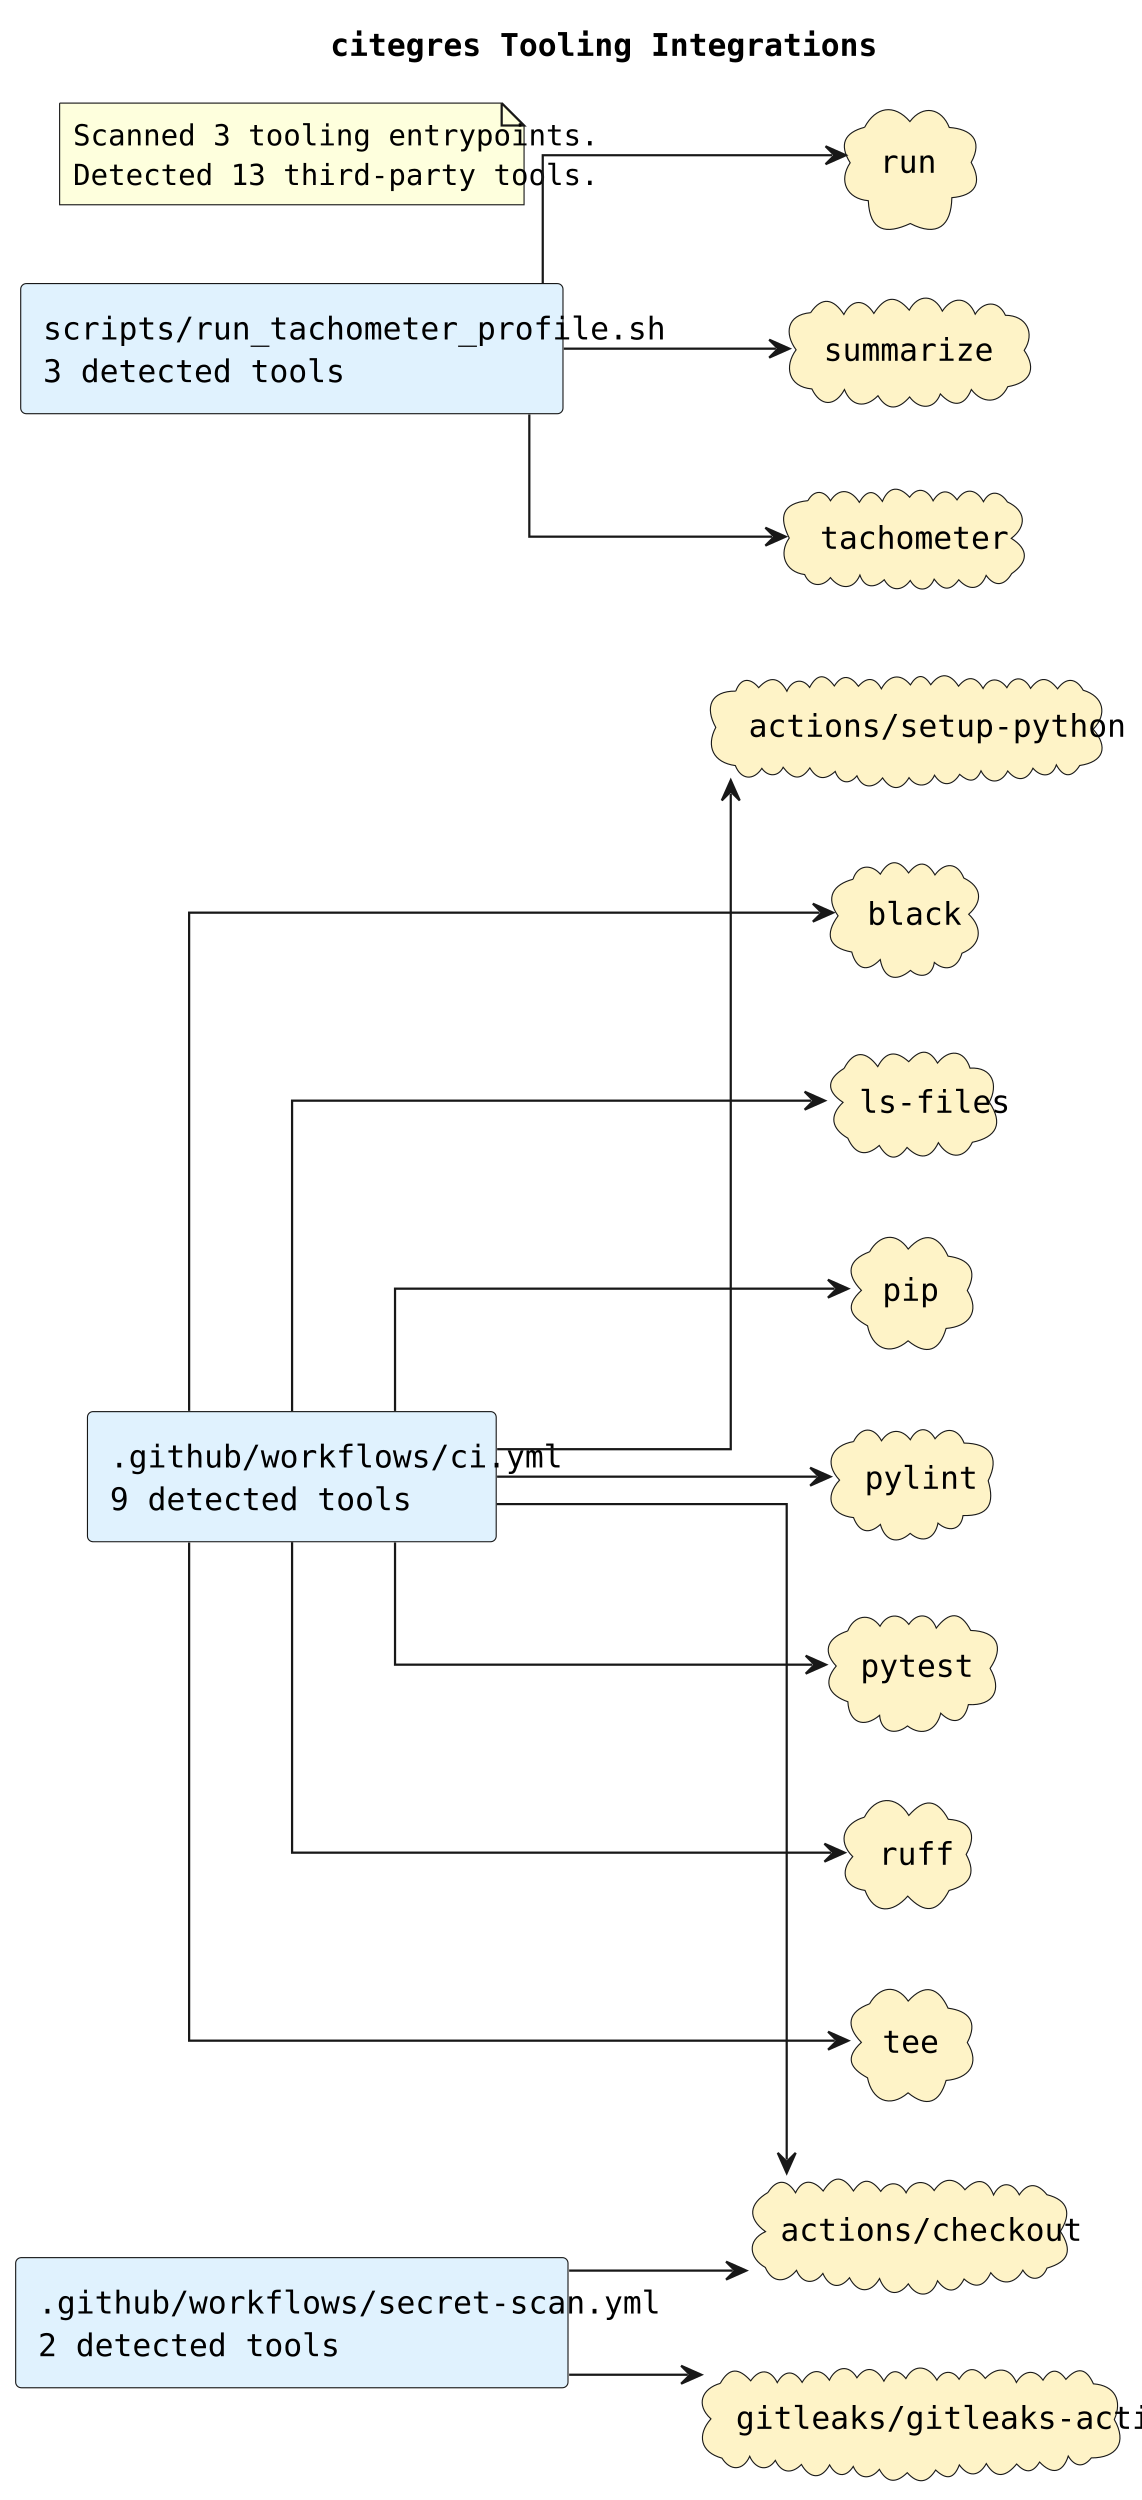
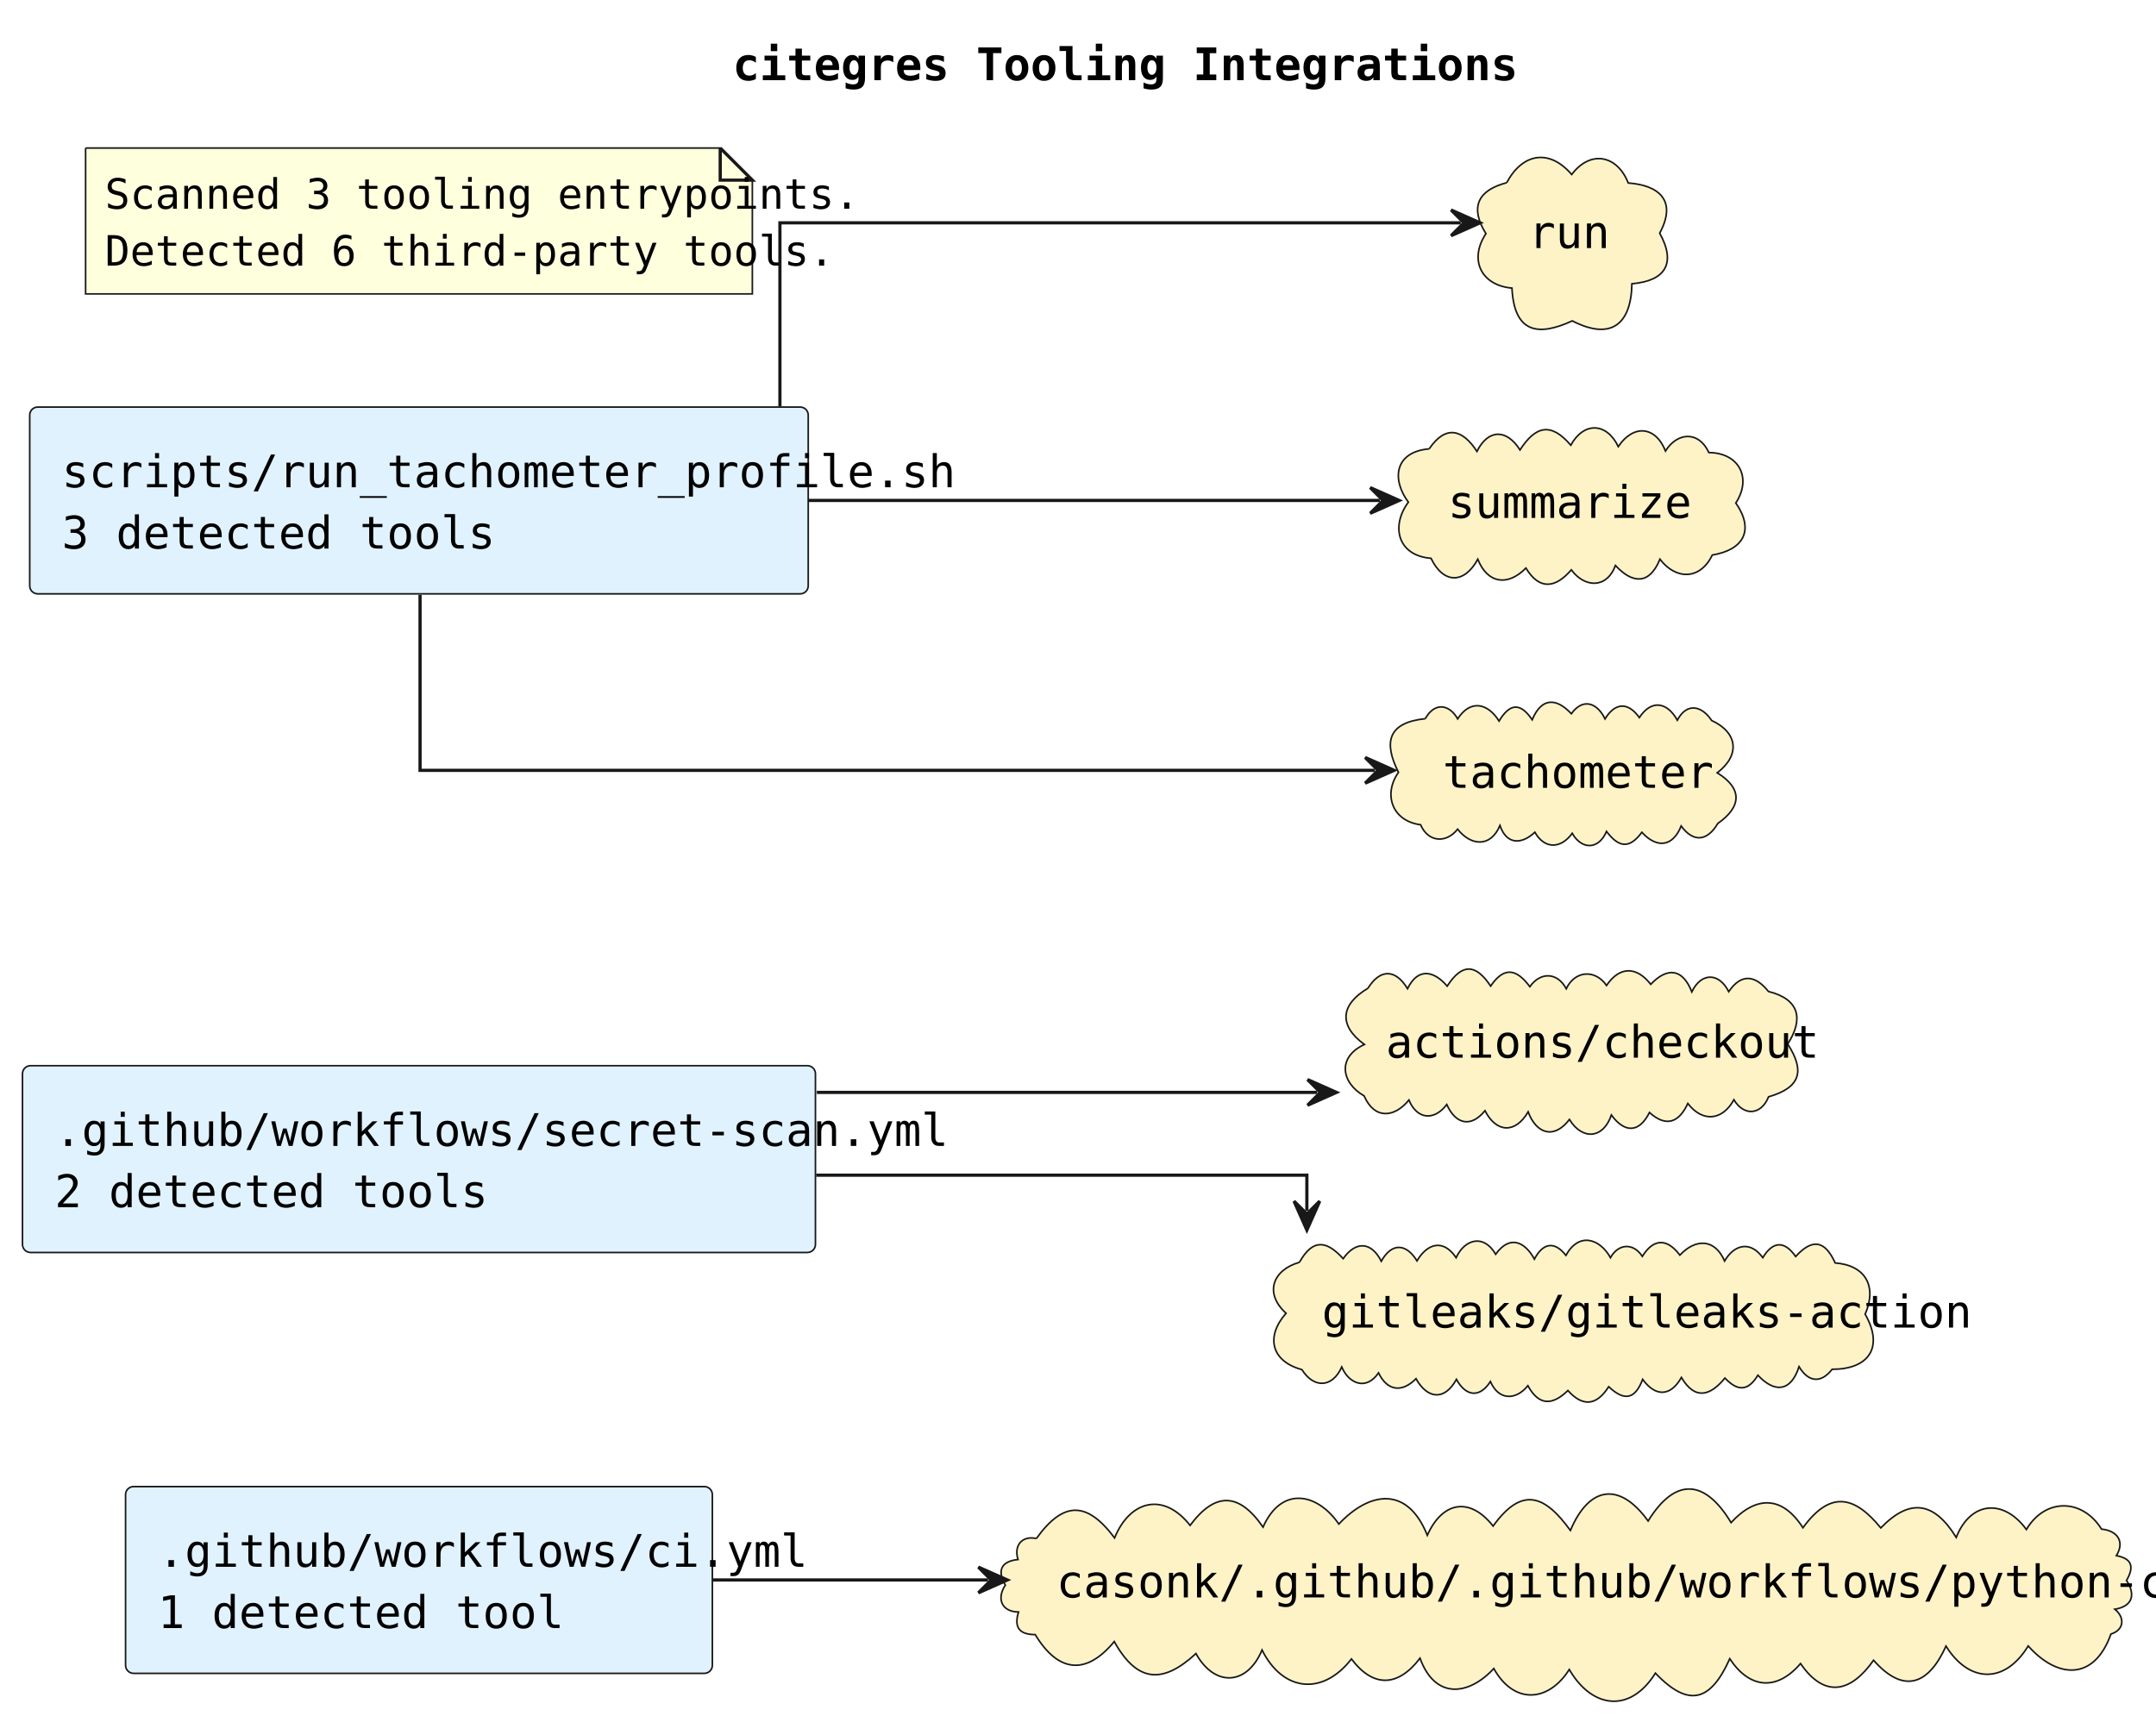
- <svg xmlns="http://www.w3.org/2000/svg" contentStyleType="text/css" data-diagram-type="DESCRIPTION" height="1117px" preserveAspectRatio="none" style="width:510px;height:1117px;background:#FFFFFF;" version="1.1" viewBox="0 0 510 1117" width="510px" zoomAndPan="magnify">
+ <svg xmlns="http://www.w3.org/2000/svg" contentStyleType="text/css" data-diagram-type="DESCRIPTION" height="540px" preserveAspectRatio="none" style="width:671px;height:540px;background:#FFFFFF;" version="1.1" viewBox="0 0 671 540" width="671px" zoomAndPan="magnify">
  <defs />
  <g>
    <g class="title" data-source-line="1">
-       <text fill="#000000" font-family="Monospace" font-size="14" font-weight="bold" lengthAdjust="spacing" textLength="201.666" x="147.556" y="24.966">citegres Tooling Integrations</text>
+       <text fill="#000000" font-family="Monospace" font-size="14" font-weight="bold" lengthAdjust="spacing" textLength="201.666" x="227.998" y="24.966">citegres Tooling Integrations</text>
    </g>
    <g class="entity" data-qualified-name="source_github_workflows_ci_yml" data-source-line="7" id="ent0002">
-       <rect fill="#E0F2FE" height="58.136" rx="2.5" ry="2.5" style="stroke:#181818;stroke-width:0.5;" width="182.623" x="39.08" y="630.708" />
-       <text fill="#000000" font-family="Monospace" font-size="14" lengthAdjust="spacing" textLength="162.623" x="49.08" y="655.674">.github/workflows/ci.yml</text>
-       <text fill="#000000" font-family="Monospace" font-size="14" lengthAdjust="spacing" textLength="105.336" x="49.08" y="674.742">9 detected tools</text>
+       <rect fill="#E0F2FE" height="58.136" rx="2.5" ry="2.5" style="stroke:#181818;stroke-width:0.5;" width="182.623" x="39.08" y="462.698" />
+       <text fill="#000000" font-family="Monospace" font-size="14" lengthAdjust="spacing" textLength="162.623" x="49.08" y="487.664">.github/workflows/ci.yml</text>
+       <text fill="#000000" font-family="Monospace" font-size="14" lengthAdjust="spacing" textLength="98.63" x="49.08" y="506.732">1 detected tool</text>
    </g>
    <g class="entity" data-qualified-name="source_github_workflows_secret_scan_yml" data-source-line="8" id="ent0003">
-       <rect fill="#E0F2FE" height="58.136" rx="2.5" ry="2.5" style="stroke:#181818;stroke-width:0.5;" width="246.785" x="7" y="1008.708" />
-       <text fill="#000000" font-family="Monospace" font-size="14" lengthAdjust="spacing" textLength="226.785" x="17" y="1033.674">.github/workflows/secret-scan.yml</text>
-       <text fill="#000000" font-family="Monospace" font-size="14" lengthAdjust="spacing" textLength="105.336" x="17" y="1052.742">2 detected tools</text>
+       <rect fill="#E0F2FE" height="58.136" rx="2.5" ry="2.5" style="stroke:#181818;stroke-width:0.5;" width="246.785" x="7" y="331.698" />
+       <text fill="#000000" font-family="Monospace" font-size="14" lengthAdjust="spacing" textLength="226.785" x="17" y="356.664">.github/workflows/secret-scan.yml</text>
+       <text fill="#000000" font-family="Monospace" font-size="14" lengthAdjust="spacing" textLength="105.336" x="17" y="375.732">2 detected tools</text>
    </g>
    <g class="entity" data-qualified-name="source_scripts_run_tachometer_profile_sh" data-source-line="9" id="ent0004">
-       <rect fill="#E0F2FE" height="58.136" rx="2.5" ry="2.5" style="stroke:#181818;stroke-width:0.5;" width="242.291" x="9.25" y="126.708" />
-       <text fill="#000000" font-family="Monospace" font-size="14" lengthAdjust="spacing" textLength="222.291" x="19.25" y="151.674">scripts/run_tachometer_profile.sh</text>
-       <text fill="#000000" font-family="Monospace" font-size="14" lengthAdjust="spacing" textLength="105.336" x="19.25" y="170.742">3 detected tools</text>
+       <rect fill="#E0F2FE" height="58.136" rx="2.5" ry="2.5" style="stroke:#181818;stroke-width:0.5;" width="242.291" x="9.25" y="126.698" />
+       <text fill="#000000" font-family="Monospace" font-size="14" lengthAdjust="spacing" textLength="222.291" x="19.25" y="151.664">scripts/run_tachometer_profile.sh</text>
+       <text fill="#000000" font-family="Monospace" font-size="14" lengthAdjust="spacing" textLength="105.336" x="19.25" y="170.732">3 detected tools</text>
    </g>
    <g class="entity" data-qualified-name="tool_actions_checkout" data-source-line="10" id="ent0005">
-       <path d="M343.122,979.604 C346.974,973.445 351.716,973.585 355.446,979.726 C358.752,972.963 363.753,974.212 367.792,978.939 C372.412,971.791 376.673,971.916 381.314,978.919 C385.589,972.636 389.421,973.624 393.517,979.105 C396.849,974.419 402.062,974.572 404.843,979.738 C407.541,974.081 413.807,973.589 417.385,978.716 C421.464,972.679 426.762,972.738 431.135,978.37 C436.31,972.935 441.071,973.435 443.922,980.708 C446.893,974.585 452.373,974.669 455.411,980.644 C459.38,974.811 463.764,975.568 467.774,980.597 C477.456,983.007 478.766,989.167 473.768,996.955 C479.213,1005.412 477.748,1010.515 467.805,1013.389 C465.557,1019.06 460.197,1019.531 457.021,1014.307 C453.434,1020.817 447.272,1021.407 442.681,1015.464 C439.948,1021.366 435.977,1022.981 430.747,1018.271 C427.466,1024.775 422.97,1024.599 418.89,1019.057 C416.362,1026.496 409.844,1026.963 405.836,1020.441 C400.933,1026.839 395.474,1024.763 392.986,1018.069 C389.051,1024.848 383.129,1024.692 379.558,1017.713 C375.023,1023.231 370.335,1021.753 367.661,1015.785 C363.784,1020.903 358.425,1020.525 355.881,1014.39 C351.421,1019.853 345.199,1020.589 341.937,1013.099 C334.839,1009.047 333.438,1001.064 342.019,997.093 C333.776,991.064 334.724,984.582 343.122,979.604" fill="#FEF3C7" style="stroke:#181818;stroke-width:0.5;" />
-       <text fill="#000000" font-family="Monospace" font-size="14" lengthAdjust="spacing" textLength="111.916" x="348.69" y="1001.204">actions/checkout</text>
+       <path d="M425.732,307.604 C429.584,301.445 434.327,301.585 438.056,307.726 C441.362,300.963 446.363,302.212 450.402,306.939 C455.022,299.791 459.283,299.916 463.924,306.919 C468.199,300.636 472.031,301.624 476.127,307.104 C479.459,302.419 484.672,302.572 487.453,307.738 C490.151,302.08 496.417,301.589 499.995,306.716 C504.074,300.679 509.372,300.738 513.745,306.37 C518.92,300.935 523.681,301.435 526.532,308.709 C529.503,302.584 534.983,302.669 538.021,308.644 C541.99,302.811 546.374,303.568 550.384,308.597 C560.066,311.007 561.376,317.167 556.378,324.955 C561.823,333.412 560.358,338.515 550.415,341.389 C548.167,347.06 542.807,347.531 539.631,342.307 C536.044,348.817 529.882,349.407 525.291,343.464 C522.558,349.366 518.587,350.981 513.357,346.271 C510.076,352.775 505.58,352.599 501.5,347.057 C498.972,354.497 492.454,354.963 488.446,348.441 C483.543,354.839 478.084,352.763 475.596,346.07 C471.661,352.848 465.739,352.692 462.168,345.713 C457.633,351.231 452.945,349.753 450.272,343.786 C446.394,348.903 441.035,348.525 438.491,342.39 C434.031,347.853 427.809,348.589 424.547,341.099 C417.449,337.047 416.048,329.064 424.629,325.093 C416.386,319.065 417.334,312.582 425.732,307.604" fill="#FEF3C7" style="stroke:#181818;stroke-width:0.5;" />
+       <text fill="#000000" font-family="Monospace" font-size="14" lengthAdjust="spacing" textLength="111.916" x="431.3" y="329.204">actions/checkout</text>
    </g>
-     <g class="entity" data-qualified-name="tool_actions_setup_python" data-source-line="11" id="ent0006">
-       <path d="M328.749,308.789 C330.962,302.734 335.175,302.672 338.994,307.24 C343.858,301.91 348.197,302.559 351.59,308.836 C353.486,304.246 358.284,302.392 361.74,307.14 C365.099,300.847 368.707,300.954 372.775,306.478 C376.355,300.991 380.093,301.889 383.543,306.615 C387.381,302.274 391.02,302.602 393.796,307.762 C396.971,301.957 402.028,300.305 406.77,305.994 C409.816,301.023 412.754,301.081 415.875,305.924 C420.208,300.181 424.536,300.822 428.265,306.575 C432.308,301.637 436.177,302.301 439.239,307.624 C442.007,302.251 446.771,302.928 449.88,307.25 C452.93,301.606 457.732,302.321 460.462,307.561 C464.687,301.919 468.487,302.602 472.524,307.771 C476.315,302.501 480.767,302.814 483.968,308.394 C493.113,311.096 494.944,319.119 488.424,325.825 C495.459,333.921 493.012,340.459 482.421,342.023 C478.939,347.613 475.161,347.541 471.977,341.75 C469.932,347.625 464.993,347.249 461.526,343.255 C458.779,349.118 454.151,349.269 450.254,344.472 C447.133,350.588 441.383,350.323 438.314,344.42 C435.89,349.986 432.662,349.365 428.763,345.997 C425.609,351.13 421.048,351.766 417.537,346.379 C415.162,351.761 409.502,352.235 406.153,347.472 C402.572,353.496 398.028,353.169 394.341,347.58 C390.766,352.159 385.574,352.848 382.877,346.646 C379.227,351.13 374.922,349.619 373.175,344.686 C368.723,348.716 364.992,348.38 361.838,343.105 C357.702,349.214 353.788,347.91 349.908,342.831 C347.681,347.257 343.052,347.123 340.399,343.323 C336.625,348.999 331.045,348.385 328.546,342.063 C318.809,340.777 315.239,333.61 319.811,324.999 C314.849,316.083 317.377,308.698 328.749,308.789" fill="#FEF3C7" style="stroke:#181818;stroke-width:0.5;" />
-       <text fill="#000000" font-family="Monospace" font-size="14" lengthAdjust="spacing" textLength="140.28" x="334.5" y="329.204">actions/setup-python</text>
+     <g class="entity" data-qualified-name="tool_casonk_github_github_workflows_python_ci_yml" data-source-line="11" id="ent0006">
+       <path d="M322.551,478.861 C330.98,467.131 338.285,467.212 346.888,478.679 C351.585,467.13 362.01,464.16 370.39,474.774 C378.279,464.164 385.704,464.615 393.086,475.314 C398.864,462.358 409.988,464.674 416.678,474.363 C426.187,464.263 437.969,462.287 444.218,477.86 C448.818,467.504 457.331,465.647 464.689,474.994 C473.823,462.284 480.942,465.593 488.746,476.357 C494.527,462.636 503.972,461.008 512.935,473.411 C521.498,459.555 530.719,460.572 538.751,473.914 C546.531,465.471 554.662,465.464 561.117,475.516 C569.499,464.007 577.008,465.344 585.347,475.564 C594.64,465.991 602.101,467.663 608.822,478.519 C613.4,467.037 623.718,466.539 630.662,476.06 C636.524,466.159 648.091,466.376 654.051,475.942 C658.71,476.374 661.467,479.591 658.677,484.197 C663.807,485.177 664.123,487.901 661.828,491.913 C664.661,496.273 663.816,499.943 658.197,500.88 C661.303,503.365 661.202,507.276 656.975,508.6 C651.659,523.461 640.122,522.34 631.223,512.306 C624.02,524.135 612.894,523.969 605.641,512.36 C600.373,523.991 592.764,527.68 583.095,516.759 C576.321,526.425 568.087,529.017 560.372,517.781 C552.983,526.413 544.519,525.657 538.345,516.293 C532.485,529.347 525.732,531.826 515.208,520.769 C507.207,533.511 495.358,531.641 488.401,519.637 C481.868,529.889 471.157,530.591 464.904,519.331 C457.193,527.711 446.671,529.136 441.944,516.128 C435.212,524.942 427.521,525.533 420.599,516.353 C411.673,527.875 399.249,526.573 392.778,513.568 C388.123,524.703 378.027,525.153 372.209,514.675 C361.818,524.255 353.896,523.696 346.784,510.942 C337.83,521.769 329.181,520.349 322.193,508.784 C317.218,508.746 315.519,506.54 316.989,501.74 C311.617,501.676 310.139,497.443 312.884,493.388 C310.286,488.909 311.495,485.961 316.83,485.401 C315.498,481.18 317.921,477.868 322.551,478.861" fill="#FEF3C7" style="stroke:#181818;stroke-width:0.5;" />
+       <text fill="#000000" font-family="Monospace" font-size="14" lengthAdjust="spacing" textLength="316.945" x="328.79" y="497.204">casonk/.github/.github/workflows/python-ci.yml</text>
    </g>
-     <g class="entity" data-qualified-name="tool_black" data-source-line="12" id="ent0007">
-       <path d="M381.131,392.853 C383.153,386.359 389.197,385.839 393.327,390.561 C397.198,383.936 401.525,383.791 405.952,390.014 C410.362,384.519 414.212,384.736 417.736,390.909 C421.981,385.15 427.774,385.194 430.629,392.302 C438.622,396.163 439.343,402.665 432.82,408.491 C439.332,414.608 438.451,422.419 429.802,425.909 C428.075,432.146 422.816,434.651 417.465,430.025 C416.469,436.283 411.157,437.389 406.804,433.581 C400.259,439.067 394.844,437.19 393.291,428.74 C387.496,434.641 382.693,433.253 380.564,425.358 C369.943,423.483 368.458,417.366 374.455,409.206 C368.538,400.88 372.331,395.171 381.131,392.853" fill="#FEF3C7" style="stroke:#181818;stroke-width:0.5;" />
-       <text fill="#000000" font-family="Monospace" font-size="14" lengthAdjust="spacing" textLength="34.272" x="387.51" y="413.204">black</text>
+     <g class="entity" data-qualified-name="tool_gitleaks_gitleaks_action" data-source-line="12" id="ent0007">
+       <path d="M404.417,392.893 C408.557,385.514 412.787,386.007 418.026,391.754 C421.938,386.209 426.769,386.405 429.893,392.554 C433.149,386.695 437.632,386.979 441.003,392.442 C444.155,387.089 449.1,385.435 453.181,391.446 C455.866,385.666 461.751,383.968 465.487,390.387 C469.876,384.241 474.598,386.489 477.539,391.897 C480.105,387.028 483.651,386.031 487.352,390.733 C491.385,383.405 497.873,385.464 501.218,391.449 C503.668,387.041 508.327,386.736 511.133,391.044 C514.686,385.319 518.905,385.452 522.819,390.659 C527.564,385.589 533.596,385.301 536.737,392.483 C539.735,387.353 544.719,386.067 548.631,391.45 C551.761,386.261 555.369,386.094 558.854,391.095 C564.081,385.34 567.993,386.102 571.149,393.092 C580.739,393.824 584.204,400.521 580.479,409.042 C586.388,419.389 581.592,426.21 570.203,426.194 C566.644,430.765 562.731,430.122 559.907,425.382 C557.402,433.145 552.399,433.707 547.1,428.048 C543.973,433.155 540.752,433.032 536.837,428.927 C532.373,434.378 527.587,436.004 523.299,428.74 C519.879,434.781 515.221,434.769 511.234,429.337 C508.799,435.721 505.434,436.087 500.662,431.612 C496.978,437.436 492.697,438.062 487.969,432.808 C483.176,437.45 478.986,437.647 475.518,431.306 C471.753,435.913 466.452,435.952 463.851,430.018 C460.37,435.392 456.081,434.479 453.284,429.33 C449.527,436.131 444.232,435.425 440.689,429.124 C436.355,433.522 431.798,433.019 429.035,427.311 C425.164,432.988 419.738,430.612 417.587,425.488 C414.671,431.981 408.914,432.229 405.186,426.298 C395.478,423.661 393.919,415.899 400.253,408.752 C393.298,402.431 396.202,395.231 404.417,392.893" fill="#FEF3C7" style="stroke:#181818;stroke-width:0.5;" />
+       <text fill="#000000" font-family="Monospace" font-size="14" lengthAdjust="spacing" textLength="151.717" x="411.4" y="413.204">gitleaks/gitleaks-action</text>
    </g>
-     <g class="entity" data-qualified-name="tool_gitleaks_gitleaks_action" data-source-line="13" id="ent0008">
-       <path d="M321.807,1064.893 C325.947,1057.514 330.177,1058.007 335.416,1063.754 C339.327,1058.209 344.159,1058.405 347.283,1064.554 C350.539,1058.695 355.022,1058.979 358.393,1064.442 C361.545,1059.089 366.49,1057.435 370.571,1063.446 C373.256,1057.666 379.141,1055.968 382.877,1062.387 C387.266,1056.241 391.988,1058.489 394.929,1063.897 C397.495,1059.028 401.041,1058.032 404.742,1062.733 C408.775,1055.405 415.263,1057.464 418.608,1063.449 C421.058,1059.041 425.717,1058.736 428.523,1063.044 C432.076,1057.319 436.295,1057.452 440.209,1062.659 C444.954,1057.589 450.986,1057.301 454.127,1064.483 C457.125,1059.353 462.109,1058.067 466.021,1063.449 C469.151,1058.261 472.759,1058.094 476.244,1063.095 C481.471,1057.34 485.383,1058.102 488.539,1065.092 C498.129,1065.824 501.594,1072.521 497.869,1081.042 C503.778,1091.389 498.982,1098.21 487.593,1098.194 C484.034,1102.765 480.121,1102.122 477.297,1097.382 C474.792,1105.145 469.789,1105.707 464.49,1100.048 C461.363,1105.155 458.142,1105.032 454.227,1100.927 C449.763,1106.378 444.977,1108.004 440.689,1100.74 C437.269,1106.781 432.611,1106.769 428.624,1101.336 C426.189,1107.721 422.824,1108.087 418.052,1103.612 C414.368,1109.436 410.087,1110.062 405.359,1104.809 C400.566,1109.45 396.376,1109.647 392.908,1103.306 C389.143,1107.913 383.842,1107.952 381.241,1102.018 C377.76,1107.392 373.471,1106.479 370.674,1101.331 C366.917,1108.131 361.622,1107.425 358.079,1101.124 C353.745,1105.522 349.188,1105.019 346.425,1099.311 C342.554,1104.988 337.128,1102.612 334.977,1097.488 C332.061,1103.981 326.304,1104.229 322.576,1098.298 C312.868,1095.661 311.309,1087.899 317.643,1080.752 C310.688,1074.431 313.592,1067.231 321.807,1064.893" fill="#FEF3C7" style="stroke:#181818;stroke-width:0.5;" />
-       <text fill="#000000" font-family="Monospace" font-size="14" lengthAdjust="spacing" textLength="151.717" x="328.79" y="1085.204">gitleaks/gitleaks-action</text>
+     <g class="entity" data-qualified-name="tool_run" data-source-line="13" id="ent0008">
+       <path d="M468.92,56.871 C473.792,47.729 482.095,46.13 489.155,54.314 C495.019,46.55 503.344,48.288 506.743,56.953 C516.332,57.661 522.022,62.414 516.534,72.574 C521.769,82.02 518.266,87.44 507.893,88.323 C507.655,101.047 501.323,106.042 489.33,99.871 C478.423,104.904 471.261,103.418 470.56,89.67 C460.899,88.836 457.111,80.744 462.464,72.733 C457.409,64.606 459.825,59.238 468.92,56.871" fill="#FEF3C7" style="stroke:#181818;stroke-width:0.5;" />
+       <text fill="#000000" font-family="Monospace" font-size="14" lengthAdjust="spacing" textLength="23.086" x="475.71" y="77.204">run</text>
    </g>
-     <g class="entity" data-qualified-name="tool_ls_files" data-source-line="14" id="ent0009">
-       <path d="M377.14,477.359 C381.521,469.062 386.981,469.479 392.186,476.551 C395.902,469.587 400.394,469.363 406.015,474.347 C410.717,469.238 414.771,467.991 418.882,474.976 C423.827,468.671 430.763,468.835 433.415,477.241 C443.672,476.636 446.083,484.947 442.016,492.445 C448.377,502.025 445.378,508.077 434.457,510.37 C430.493,518.675 423.429,517.389 419.265,510.57 C415.666,518.006 410.82,518.134 405.272,512.687 C400.64,519.108 396.586,517.991 392.858,511.797 C386.776,517.142 381.989,515.693 378.805,508.539 C371.504,504.286 370.344,498.599 376.669,492.529 C368.835,487.392 369.557,482.017 377.14,477.359" fill="#FEF3C7" style="stroke:#181818;stroke-width:0.5;" />
-       <text fill="#000000" font-family="Monospace" font-size="14" lengthAdjust="spacing" textLength="41.468" x="383.91" y="497.204">ls-files</text>
+     <g class="entity" data-qualified-name="tool_summarize" data-source-line="14" id="ent0009">
+       <path d="M444.796,139.708 C449.99,132.088 455.228,133.662 459.655,140.496 C463.272,133.345 468.979,133.579 473.06,140.039 C477.894,132.575 482.661,131.305 488.866,138.567 C492.927,131.2 500.026,131.466 503.651,139.001 C508.235,132.141 515.126,132.418 518.342,140.359 C521.979,134.545 528.679,133.982 531.842,140.863 C541.209,140.934 545.319,148.751 540.229,156.551 C546.174,165.164 542.501,171.167 532.906,172.759 C529.124,180.611 521.534,180.518 516.616,174.052 C513.31,182.169 508.028,181.66 502.769,176.017 C499.977,183.397 493.094,182.885 489.035,177.366 C484.206,182.943 479.236,183.922 474.898,176.818 C469.34,182.486 463.019,181.795 459.922,174.066 C455.732,181.786 449.242,181.826 445.368,173.775 C434.808,172.92 432.875,163.618 438.317,156.304 C433.003,149.121 434.069,140.63 444.796,139.708" fill="#FEF3C7" style="stroke:#181818;stroke-width:0.5;" />
+       <text fill="#000000" font-family="Monospace" font-size="14" lengthAdjust="spacing" textLength="73.262" x="450.63" y="161.204">summarize</text>
    </g>
-     <g class="entity" data-qualified-name="tool_pip" data-source-line="15" id="ent0010">
-       <path d="M388.521,559.307 C392.865,551.679 400.331,550.216 405.785,558.069 C413.193,549.955 419.302,551.902 423.591,561.249 C432.962,562.501 437.022,567.394 432.187,576.601 C438.278,586.328 432.604,592.752 422.716,593.55 C419.806,603.525 414.115,605.893 405.733,599.087 C397.417,606.2 389.603,602.297 387.615,592.362 C379.802,588.083 377.37,583.461 384.879,576.534 C377.811,569.316 378.696,562.953 388.521,559.307" fill="#FEF3C7" style="stroke:#181818;stroke-width:0.5;" />
-       <text fill="#000000" font-family="Monospace" font-size="14" lengthAdjust="spacing" textLength="20.832" x="394.23" y="581.204">pip</text>
+     <g class="entity" data-qualified-name="tool_tachometer" data-source-line="15" id="ent0010">
+       <path d="M443.597,223.691 C446.371,218.617 450.926,218.977 453.657,223.734 C457.738,217.509 463.086,218.935 466.543,224.421 C469.861,218.934 473.116,218.508 476.858,224.024 C479.749,217.119 484.302,217.081 489.036,222.149 C492.851,216.911 497.242,219.011 499.523,223.76 C502.656,218.631 506.685,218.416 510.206,223.347 C514.047,217.506 518.951,218.628 522.018,224.152 C525.086,218.449 529.727,219.748 532.702,224.25 C540.931,228.061 541.612,235.075 534.45,240.537 C542.47,245.501 541.951,251.182 534.618,256.31 C531.436,261.712 527.149,262.453 523.221,257.1 C520.563,263.765 515.502,264.024 510.988,259.05 C507.022,264.434 503.705,263.698 499.987,258.785 C497.579,264.473 492.315,264.615 489.312,259.367 C485.902,264.103 480.805,264.52 477.689,259.033 C473.665,262.812 468.955,263.092 466.823,256.959 C463.823,263.978 457.686,263.217 453.647,258.086 C450.103,262.564 444.477,262.2 442.125,256.709 C433.318,255.56 430.363,247.314 435.239,240.391 C430.522,230.988 431.942,224.899 443.597,223.691" fill="#FEF3C7" style="stroke:#181818;stroke-width:0.5;" />
+       <text fill="#000000" font-family="Monospace" font-size="14" lengthAdjust="spacing" textLength="76.468" x="449.02" y="245.204">tachometer</text>
    </g>
-     <g class="entity" data-qualified-name="tool_pylint" data-source-line="16" id="ent0011">
-       <path d="M381.357,644.105 C384.611,637.552 390.215,637.081 393.858,643.736 C397.457,638.387 402.754,638.106 406.731,643.273 C409.538,637.808 414.514,636.975 417.78,642.826 C422.269,637.305 428.098,637.96 430.748,644.76 C442.079,644.924 446.944,650.685 441.53,661.582 C444.492,671.794 441.922,677.481 430.286,677.148 C429.27,684.164 423.397,684.371 419.095,680.537 C417.705,687.504 412.393,689.894 406.668,685.128 C400.824,690.295 395.45,688.413 393.352,681.124 C388.139,685.922 383.745,684.374 381.356,678.072 C371.109,676.959 368.043,668.874 375.11,661.31 C367.804,653.518 371.687,645.732 381.357,644.105" fill="#FEF3C7" style="stroke:#181818;stroke-width:0.5;" />
-       <text fill="#000000" font-family="Monospace" font-size="14" lengthAdjust="spacing" textLength="36.68" x="386.3" y="665.204">pylint</text>
-     </g>
-     <g class="entity" data-qualified-name="tool_pytest" data-source-line="17" id="ent0012">
-       <path d="M378.759,728.723 C381.474,721.845 388.532,720.241 393.197,726.596 C396.426,720.806 402.115,720.565 406.052,725.767 C410.079,719.997 415.94,721.077 418.329,727.426 C424.017,720.082 429.136,719.697 433.714,728.484 C445.498,728.815 448.932,735.734 442.371,745.434 C447.895,755.005 444.045,762.185 432.669,761.636 C430.963,769.277 426.139,771.086 420.318,765.468 C418.491,773.068 412.135,776.192 405.466,771.162 C400.282,775.384 393.642,774.144 393.005,766.419 C385.907,772.378 379.343,769.722 378.821,760.34 C370.713,757.546 367.278,751.894 373.617,744.388 C366.618,736.929 370.791,731.269 378.759,728.723" fill="#FEF3C7" style="stroke:#181818;stroke-width:0.5;" />
-       <text fill="#000000" font-family="Monospace" font-size="14" lengthAdjust="spacing" textLength="40.46" x="384.41" y="749.204">pytest</text>
-     </g>
-     <g class="entity" data-qualified-name="tool_ruff" data-source-line="18" id="ent0013">
-       <path d="M386.193,811.925 C391.063,802.526 400.446,801.794 406.066,811.13 C412.875,803.437 418.557,803.471 423.695,812.854 C434.251,813.503 436.502,820.097 431.685,828.564 C436.463,837.394 433.06,842.359 424.054,844.647 C418.911,854.602 413.221,855.306 405.583,847.199 C398.933,854.788 390.648,855.587 386.482,844.64 C377.478,843.332 374.756,836.374 380.999,829.532 C373.679,822.301 377.445,814.416 386.193,811.925" fill="#FEF3C7" style="stroke:#181818;stroke-width:0.5;" />
-       <text fill="#000000" font-family="Monospace" font-size="14" lengthAdjust="spacing" textLength="24.066" x="392.61" y="833.204">ruff</text>
-     </g>
-     <g class="entity" data-qualified-name="tool_run" data-source-line="19" id="ent0014">
-       <path d="M386.31,56.871 C391.182,47.729 399.485,46.13 406.545,54.314 C412.409,46.55 420.733,48.288 424.133,56.953 C433.722,57.661 439.412,62.414 433.924,72.574 C439.159,82.02 435.656,87.44 425.283,88.323 C425.045,101.047 418.713,106.042 406.72,99.871 C395.813,104.904 388.651,103.418 387.95,89.67 C378.289,88.836 374.501,80.744 379.854,72.733 C374.798,64.606 377.215,59.238 386.31,56.871" fill="#FEF3C7" style="stroke:#181818;stroke-width:0.5;" />
-       <text fill="#000000" font-family="Monospace" font-size="14" lengthAdjust="spacing" textLength="23.086" x="393.1" y="77.204">run</text>
-     </g>
-     <g class="entity" data-qualified-name="tool_summarize" data-source-line="20" id="ent0015">
-       <path d="M362.176,139.708 C367.37,132.088 372.608,133.662 377.035,140.496 C380.652,133.345 386.359,133.579 390.44,140.039 C395.274,132.575 400.041,131.305 406.246,138.567 C410.307,131.2 417.406,131.466 421.031,139.001 C425.615,132.141 432.507,132.418 435.722,140.359 C439.359,134.545 446.059,133.982 449.222,140.863 C458.589,140.934 462.699,148.751 457.609,156.551 C463.554,165.164 459.881,171.167 450.286,172.759 C446.504,180.611 438.914,180.518 433.996,174.052 C430.69,182.169 425.408,181.66 420.149,176.017 C417.357,183.397 410.474,182.885 406.415,177.366 C401.586,182.943 396.615,183.922 392.278,176.818 C386.72,182.486 380.399,181.795 377.302,174.066 C373.112,181.786 366.622,181.826 362.748,173.775 C352.188,172.92 350.255,163.618 355.697,156.304 C350.383,149.121 351.449,140.63 362.176,139.708" fill="#FEF3C7" style="stroke:#181818;stroke-width:0.5;" />
-       <text fill="#000000" font-family="Monospace" font-size="14" lengthAdjust="spacing" textLength="73.262" x="368.01" y="161.204">summarize</text>
-     </g>
-     <g class="entity" data-qualified-name="tool_tachometer" data-source-line="21" id="ent0016">
-       <path d="M360.987,223.691 C363.761,218.617 368.316,218.977 371.047,223.734 C375.128,217.509 380.476,218.935 383.933,224.421 C387.25,218.934 390.506,218.508 394.248,224.024 C397.139,217.119 401.692,217.081 406.426,222.149 C410.241,216.911 414.632,219.011 416.913,223.76 C420.046,218.631 424.075,218.416 427.596,223.347 C431.437,217.506 436.341,218.628 439.408,224.152 C442.476,218.449 447.117,219.748 450.092,224.25 C458.321,228.061 459.002,235.075 451.84,240.537 C459.86,245.501 459.341,251.182 452.008,256.31 C448.826,261.712 444.539,262.453 440.611,257.1 C437.953,263.765 432.892,264.024 428.378,259.05 C424.413,264.434 421.095,263.698 417.377,258.785 C414.969,264.473 409.705,264.615 406.702,259.367 C403.293,264.103 398.195,264.52 395.079,259.033 C391.055,262.812 386.345,263.092 384.213,256.959 C381.213,263.978 375.076,263.217 371.037,258.086 C367.493,262.564 361.867,262.2 359.515,256.709 C350.708,255.56 347.752,247.314 352.629,240.391 C347.912,230.988 349.332,224.899 360.987,223.691" fill="#FEF3C7" style="stroke:#181818;stroke-width:0.5;" />
-       <text fill="#000000" font-family="Monospace" font-size="14" lengthAdjust="spacing" textLength="76.468" x="366.41" y="245.204">tachometer</text>
-     </g>
-     <g class="entity" data-qualified-name="tool_tee" data-source-line="22" id="ent0017">
-       <path d="M388.511,895.307 C392.857,887.676 400.326,886.213 405.782,894.069 C413.192,885.951 419.303,887.899 423.594,897.249 C432.966,898.501 437.026,903.394 432.191,912.601 C438.282,922.328 432.608,928.752 422.72,929.55 C419.808,939.529 414.115,941.896 405.73,935.087 C397.412,942.203 389.595,938.3 387.605,928.362 C379.792,924.083 377.36,919.461 384.869,912.534 C377.801,905.316 378.686,898.953 388.511,895.307" fill="#FEF3C7" style="stroke:#181818;stroke-width:0.5;" />
-       <text fill="#000000" font-family="Monospace" font-size="14" lengthAdjust="spacing" textLength="20.846" x="394.22" y="917.204">tee</text>
-     </g>
-     <g class="entity" data-qualified-name="toolingGraphSummary" data-source-line="38" id="ent0032">
+     <g class="entity" data-qualified-name="toolingGraphSummary" data-source-line="23" id="ent0017">
      <path d="M26.64,46.068 L26.64,91.48 L234.151,91.48 L234.151,56.068 L224.151,46.068 L26.64,46.068" fill="#FEFFDD" style="stroke:#181818;stroke-width:0.5;" />
      <path d="M224.151,46.068 L224.151,56.068 L234.151,56.068 L224.151,46.068" fill="#FEFFDD" style="stroke:#181818;stroke-width:1;" />
      <text fill="#000000" font-family="Monospace" font-size="13" lengthAdjust="spacing" textLength="186.511" x="32.64" y="64.965">Scanned 3 tooling entrypoints.</text>
-       <text fill="#000000" font-family="Monospace" font-size="13" lengthAdjust="spacing" textLength="179.218" x="32.64" y="82.671">Detected 13 third-party tools.</text>
+       <text fill="#000000" font-family="Monospace" font-size="13" lengthAdjust="spacing" textLength="171.782" x="32.64" y="82.671">Detected 6 third-party tools.</text>
    </g>
-     <g class="link" data-entity-1="ent0002" data-entity-2="ent0005" data-link-type="dependency" data-source-line="23" id="lnk18">
-       <path d="M221.92,672.038 C282.75,672.038 351.5,672.038 351.5,672.038 C351.5,672.038 351.5,889.098 351.5,964.908" fill="none" id="source_github_workflows_ci_yml-to-tool_actions_checkout" style="stroke:#181818;stroke-width:1;" />
-       <polygon fill="#181818" points="351.5,970.908,355.5,961.908,351.5,965.908,347.5,961.908,351.5,970.908" style="stroke:#181818;stroke-width:1;" />
+     <g class="link" data-entity-1="ent0002" data-entity-2="ent0006" data-link-type="dependency" data-source-line="16" id="lnk11">
+       <path d="M221.83,491.768 C249.92,491.768 275.81,491.768 307.5,491.768" fill="none" id="source_github_workflows_ci_yml-to-tool_casonk_github_github_workflows_python_ci_yml" style="stroke:#181818;stroke-width:1;" />
+       <polygon fill="#181818" points="313.5,491.768,304.5,487.768,308.5,491.768,304.5,495.768,313.5,491.768" style="stroke:#181818;stroke-width:1;" />
    </g>
-     <g class="link" data-entity-1="ent0002" data-entity-2="ent0006" data-link-type="dependency" data-source-line="24" id="lnk19">
-       <path d="M222.13,647.508 C273.17,647.508 326.5,647.508 326.5,647.508 C326.5,647.508 326.5,430.448 326.5,354.638" fill="none" id="source_github_workflows_ci_yml-to-tool_actions_setup_python" style="stroke:#181818;stroke-width:1;" />
-       <polygon fill="#181818" points="326.5,348.638,322.5,357.638,326.5,353.638,330.5,357.638,326.5,348.638" style="stroke:#181818;stroke-width:1;" />
+     <g class="link" data-entity-1="ent0003" data-entity-2="ent0005" data-link-type="dependency" data-source-line="17" id="lnk12">
+       <path d="M254.21,340.008 C308.26,340.008 363.71,340.008 409.94,340.008" fill="none" id="source_github_workflows_secret_scan_yml-to-tool_actions_checkout" style="stroke:#181818;stroke-width:1;" />
+       <polygon fill="#181818" points="415.94,340.008,406.94,336.008,410.94,340.008,406.94,344.008,415.94,340.008" style="stroke:#181818;stroke-width:1;" />
    </g>
-     <g class="link" data-entity-1="ent0002" data-entity-2="ent0007" data-link-type="dependency" data-source-line="25" id="lnk20">
-       <path d="M84.5,630.378 C84.5,563.898 84.5,407.778 84.5,407.778 C84.5,407.778 284.8,407.778 366.19,407.778" fill="none" id="source_github_workflows_ci_yml-to-tool_black" style="stroke:#181818;stroke-width:1;" />
-       <polygon fill="#181818" points="372.19,407.778,363.19,403.778,367.19,407.778,363.19,411.778,372.19,407.778" style="stroke:#181818;stroke-width:1;" />
+     <g class="link" data-entity-1="ent0003" data-entity-2="ent0007" data-link-type="dependency" data-source-line="18" id="lnk13">
+       <path d="M254.01,365.768 C327.59,365.768 406.73,365.768 406.73,365.768 C406.73,365.768 406.73,367.808 406.73,376.858" fill="none" id="source_github_workflows_secret_scan_yml-to-tool_gitleaks_gitleaks_action" style="stroke:#181818;stroke-width:1;" />
+       <polygon fill="#181818" points="406.73,382.858,410.73,373.858,406.73,377.858,402.73,373.858,406.73,382.858" style="stroke:#181818;stroke-width:1;" />
    </g>
-     <g class="link" data-entity-1="ent0002" data-entity-2="ent0009" data-link-type="dependency" data-source-line="26" id="lnk21">
-       <path d="M130.5,630.508 C130.5,582.378 130.5,491.778 130.5,491.778 C130.5,491.778 288.08,491.778 362.52,491.778" fill="none" id="source_github_workflows_ci_yml-to-tool_ls_files" style="stroke:#181818;stroke-width:1;" />
-       <polygon fill="#181818" points="368.52,491.778,359.52,487.778,363.52,491.778,359.52,495.778,368.52,491.778" style="stroke:#181818;stroke-width:1;" />
+     <g class="link" data-entity-1="ent0004" data-entity-2="ent0008" data-link-type="dependency" data-source-line="19" id="lnk14">
+       <path d="M242.73,126.518 C242.73,101.448 242.73,69.358 242.73,69.358 C242.73,69.358 391.25,69.358 454.62,69.358" fill="none" id="source_scripts_run_tachometer_profile_sh-to-tool_run" style="stroke:#181818;stroke-width:1;" />
+       <polygon fill="#181818" points="460.62,69.358,451.62,65.358,455.62,69.358,451.62,73.358,460.62,69.358" style="stroke:#181818;stroke-width:1;" />
    </g>
-     <g class="link" data-entity-1="ent0002" data-entity-2="ent0010" data-link-type="dependency" data-source-line="27" id="lnk22">
-       <path d="M176.5,630.398 C176.5,606.168 176.5,575.778 176.5,575.778 C176.5,575.778 313.25,575.778 372.92,575.778" fill="none" id="source_github_workflows_ci_yml-to-tool_pip" style="stroke:#181818;stroke-width:1;" />
-       <polygon fill="#181818" points="378.92,575.778,369.92,571.778,373.92,575.778,369.92,579.778,378.92,575.778" style="stroke:#181818;stroke-width:1;" />
+     <g class="link" data-entity-1="ent0004" data-entity-2="ent0009" data-link-type="dependency" data-source-line="20" id="lnk15">
+       <path d="M251.71,155.768 C314.35,155.768 381.49,155.768 429.45,155.768" fill="none" id="source_scripts_run_tachometer_profile_sh-to-tool_summarize" style="stroke:#181818;stroke-width:1;" />
+       <polygon fill="#181818" points="435.45,155.768,426.45,151.768,430.45,155.768,426.45,159.768,435.45,155.768" style="stroke:#181818;stroke-width:1;" />
    </g>
-     <g class="link" data-entity-1="ent0002" data-entity-2="ent0011" data-link-type="dependency" data-source-line="28" id="lnk23">
-       <path d="M222.1,659.778 C273.33,659.778 328.09,659.778 364.99,659.778" fill="none" id="source_github_workflows_ci_yml-to-tool_pylint" style="stroke:#181818;stroke-width:1;" />
-       <polygon fill="#181818" points="370.99,659.778,361.99,655.778,365.99,659.778,361.99,663.778,370.99,659.778" style="stroke:#181818;stroke-width:1;" />
-     </g>
-     <g class="link" data-entity-1="ent0002" data-entity-2="ent0012" data-link-type="dependency" data-source-line="29" id="lnk24">
-       <path d="M176.5,689.158 C176.5,713.378 176.5,743.778 176.5,743.778 C176.5,743.778 298.83,743.778 363,743.778" fill="none" id="source_github_workflows_ci_yml-to-tool_pytest" style="stroke:#181818;stroke-width:1;" />
-       <polygon fill="#181818" points="369,743.778,360,739.778,364,743.778,360,747.778,369,743.778" style="stroke:#181818;stroke-width:1;" />
-     </g>
-     <g class="link" data-entity-1="ent0002" data-entity-2="ent0013" data-link-type="dependency" data-source-line="30" id="lnk25">
-       <path d="M130.5,689.038 C130.5,737.168 130.5,827.778 130.5,827.778 C130.5,827.778 302.02,827.778 371.36,827.778" fill="none" id="source_github_workflows_ci_yml-to-tool_ruff" style="stroke:#181818;stroke-width:1;" />
-       <polygon fill="#181818" points="377.36,827.778,368.36,823.778,372.36,827.778,368.36,831.778,377.36,827.778" style="stroke:#181818;stroke-width:1;" />
-     </g>
-     <g class="link" data-entity-1="ent0002" data-entity-2="ent0017" data-link-type="dependency" data-source-line="31" id="lnk26">
-       <path d="M84.5,689.178 C84.5,755.648 84.5,911.778 84.5,911.778 C84.5,911.778 297.02,911.778 372.99,911.778" fill="none" id="source_github_workflows_ci_yml-to-tool_tee" style="stroke:#181818;stroke-width:1;" />
-       <polygon fill="#181818" points="378.99,911.778,369.99,907.778,373.99,911.778,369.99,915.778,378.99,911.778" style="stroke:#181818;stroke-width:1;" />
-     </g>
-     <g class="link" data-entity-1="ent0003" data-entity-2="ent0005" data-link-type="dependency" data-source-line="32" id="lnk27">
-       <path d="M254.28,1014.508 C281.39,1014.508 303.2,1014.508 327.41,1014.508" fill="none" id="source_github_workflows_secret_scan_yml-to-tool_actions_checkout" style="stroke:#181818;stroke-width:1;" />
-       <polygon fill="#181818" points="333.41,1014.508,324.41,1010.508,328.41,1014.508,324.41,1018.508,333.41,1014.508" style="stroke:#181818;stroke-width:1;" />
-     </g>
-     <g class="link" data-entity-1="ent0003" data-entity-2="ent0008" data-link-type="dependency" data-source-line="33" id="lnk28">
-       <path d="M254.28,1061.038 C274.15,1061.038 288.4,1061.038 307.33,1061.038" fill="none" id="source_github_workflows_secret_scan_yml-to-tool_gitleaks_gitleaks_action" style="stroke:#181818;stroke-width:1;" />
-       <polygon fill="#181818" points="313.33,1061.038,304.33,1057.038,308.33,1061.038,304.33,1065.038,313.33,1061.038" style="stroke:#181818;stroke-width:1;" />
-     </g>
-     <g class="link" data-entity-1="ent0004" data-entity-2="ent0014" data-link-type="dependency" data-source-line="34" id="lnk29">
-       <path d="M242.5,126.518 C242.5,101.448 242.5,69.358 242.5,69.358 C242.5,69.358 325.82,69.358 371.87,69.358" fill="none" id="source_scripts_run_tachometer_profile_sh-to-tool_run" style="stroke:#181818;stroke-width:1;" />
-       <polygon fill="#181818" points="377.87,69.358,368.87,65.358,372.87,69.358,368.87,73.358,377.87,69.358" style="stroke:#181818;stroke-width:1;" />
-     </g>
-     <g class="link" data-entity-1="ent0004" data-entity-2="ent0015" data-link-type="dependency" data-source-line="35" id="lnk30">
-       <path d="M251.88,155.778 C287.27,155.778 318.07,155.778 346.68,155.778" fill="none" id="source_scripts_run_tachometer_profile_sh-to-tool_summarize" style="stroke:#181818;stroke-width:1;" />
-       <polygon fill="#181818" points="352.68,155.778,343.68,151.778,347.68,155.778,343.68,159.778,352.68,155.778" style="stroke:#181818;stroke-width:1;" />
-     </g>
-     <g class="link" data-entity-1="ent0004" data-entity-2="ent0016" data-link-type="dependency" data-source-line="36" id="lnk31">
-       <path d="M236.5,185.158 C236.5,209.378 236.5,239.778 236.5,239.778 C236.5,239.778 295.77,239.778 344.98,239.778" fill="none" id="source_scripts_run_tachometer_profile_sh-to-tool_tachometer" style="stroke:#181818;stroke-width:1;" />
-       <polygon fill="#181818" points="350.98,239.778,341.98,235.778,345.98,239.778,341.98,243.778,350.98,239.778" style="stroke:#181818;stroke-width:1;" />
+     <g class="link" data-entity-1="ent0004" data-entity-2="ent0010" data-link-type="dependency" data-source-line="21" id="lnk16">
+       <path d="M130.73,185.148 C130.73,209.368 130.73,239.768 130.73,239.768 C130.73,239.768 328.42,239.768 427.88,239.768" fill="none" id="source_scripts_run_tachometer_profile_sh-to-tool_tachometer" style="stroke:#181818;stroke-width:1;" />
+       <polygon fill="#181818" points="433.88,239.768,424.88,235.768,428.88,239.768,424.88,243.768,433.88,239.768" style="stroke:#181818;stroke-width:1;" />
    </g>
  </g>
</svg>
